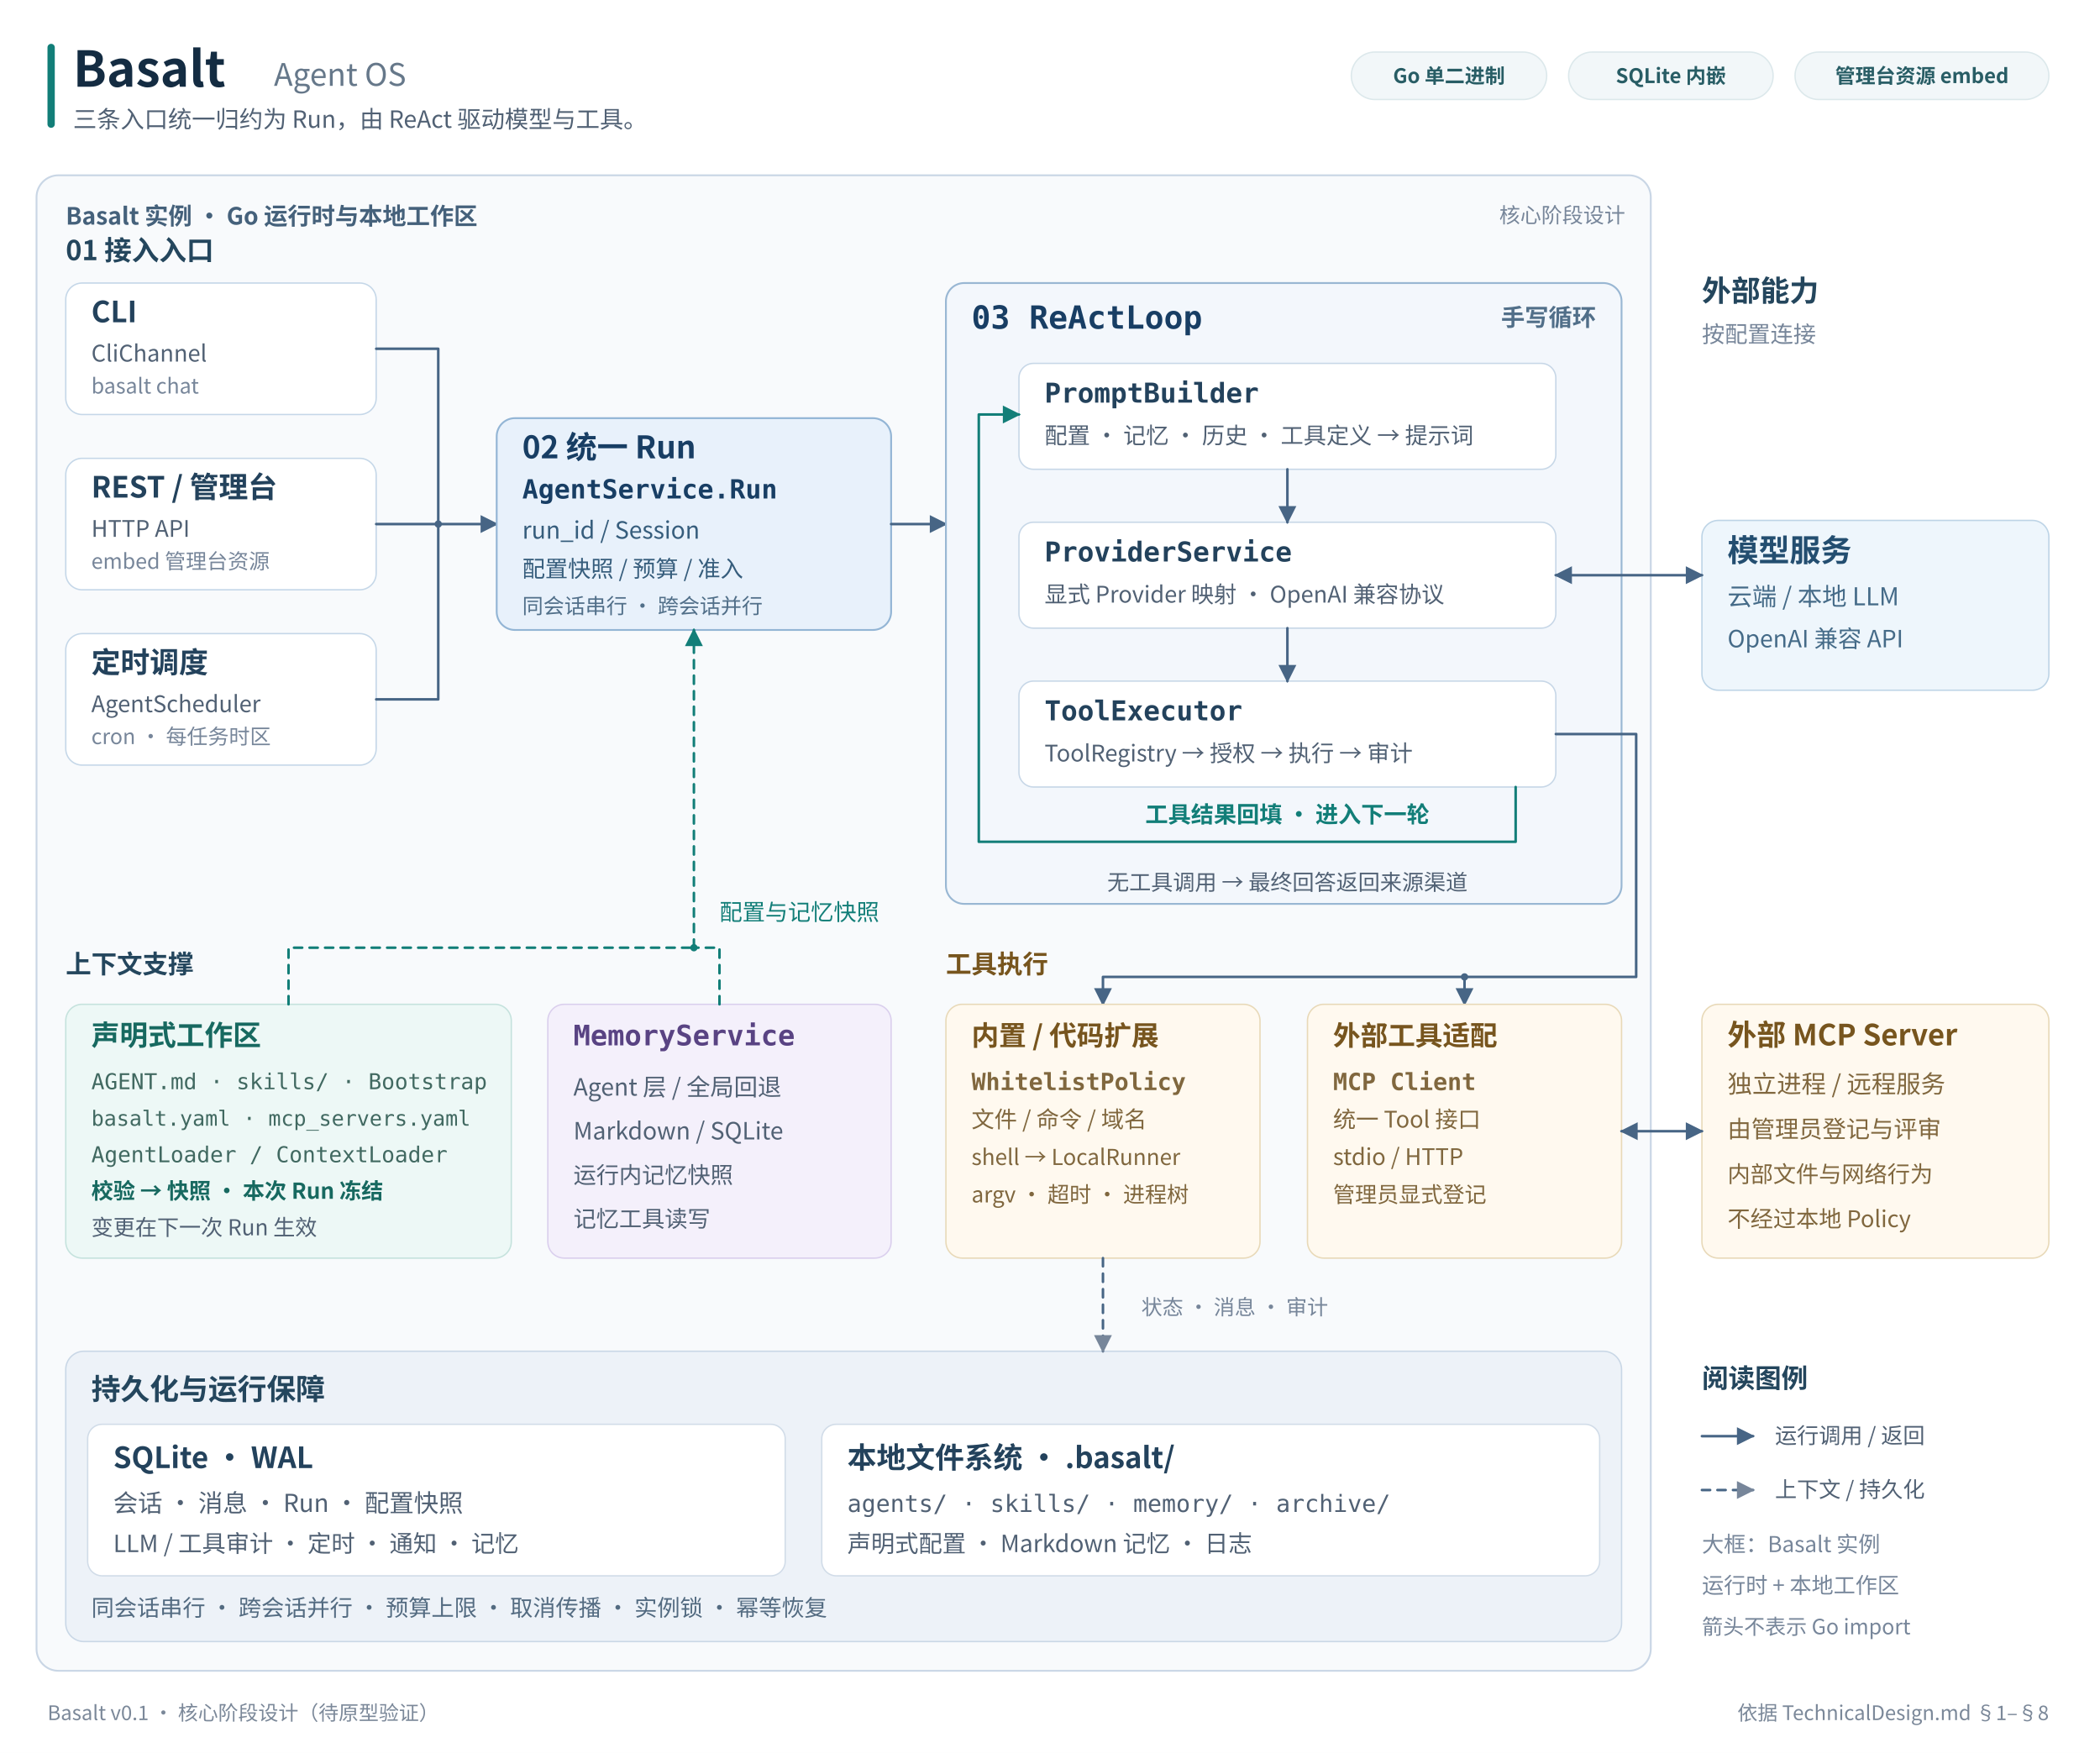
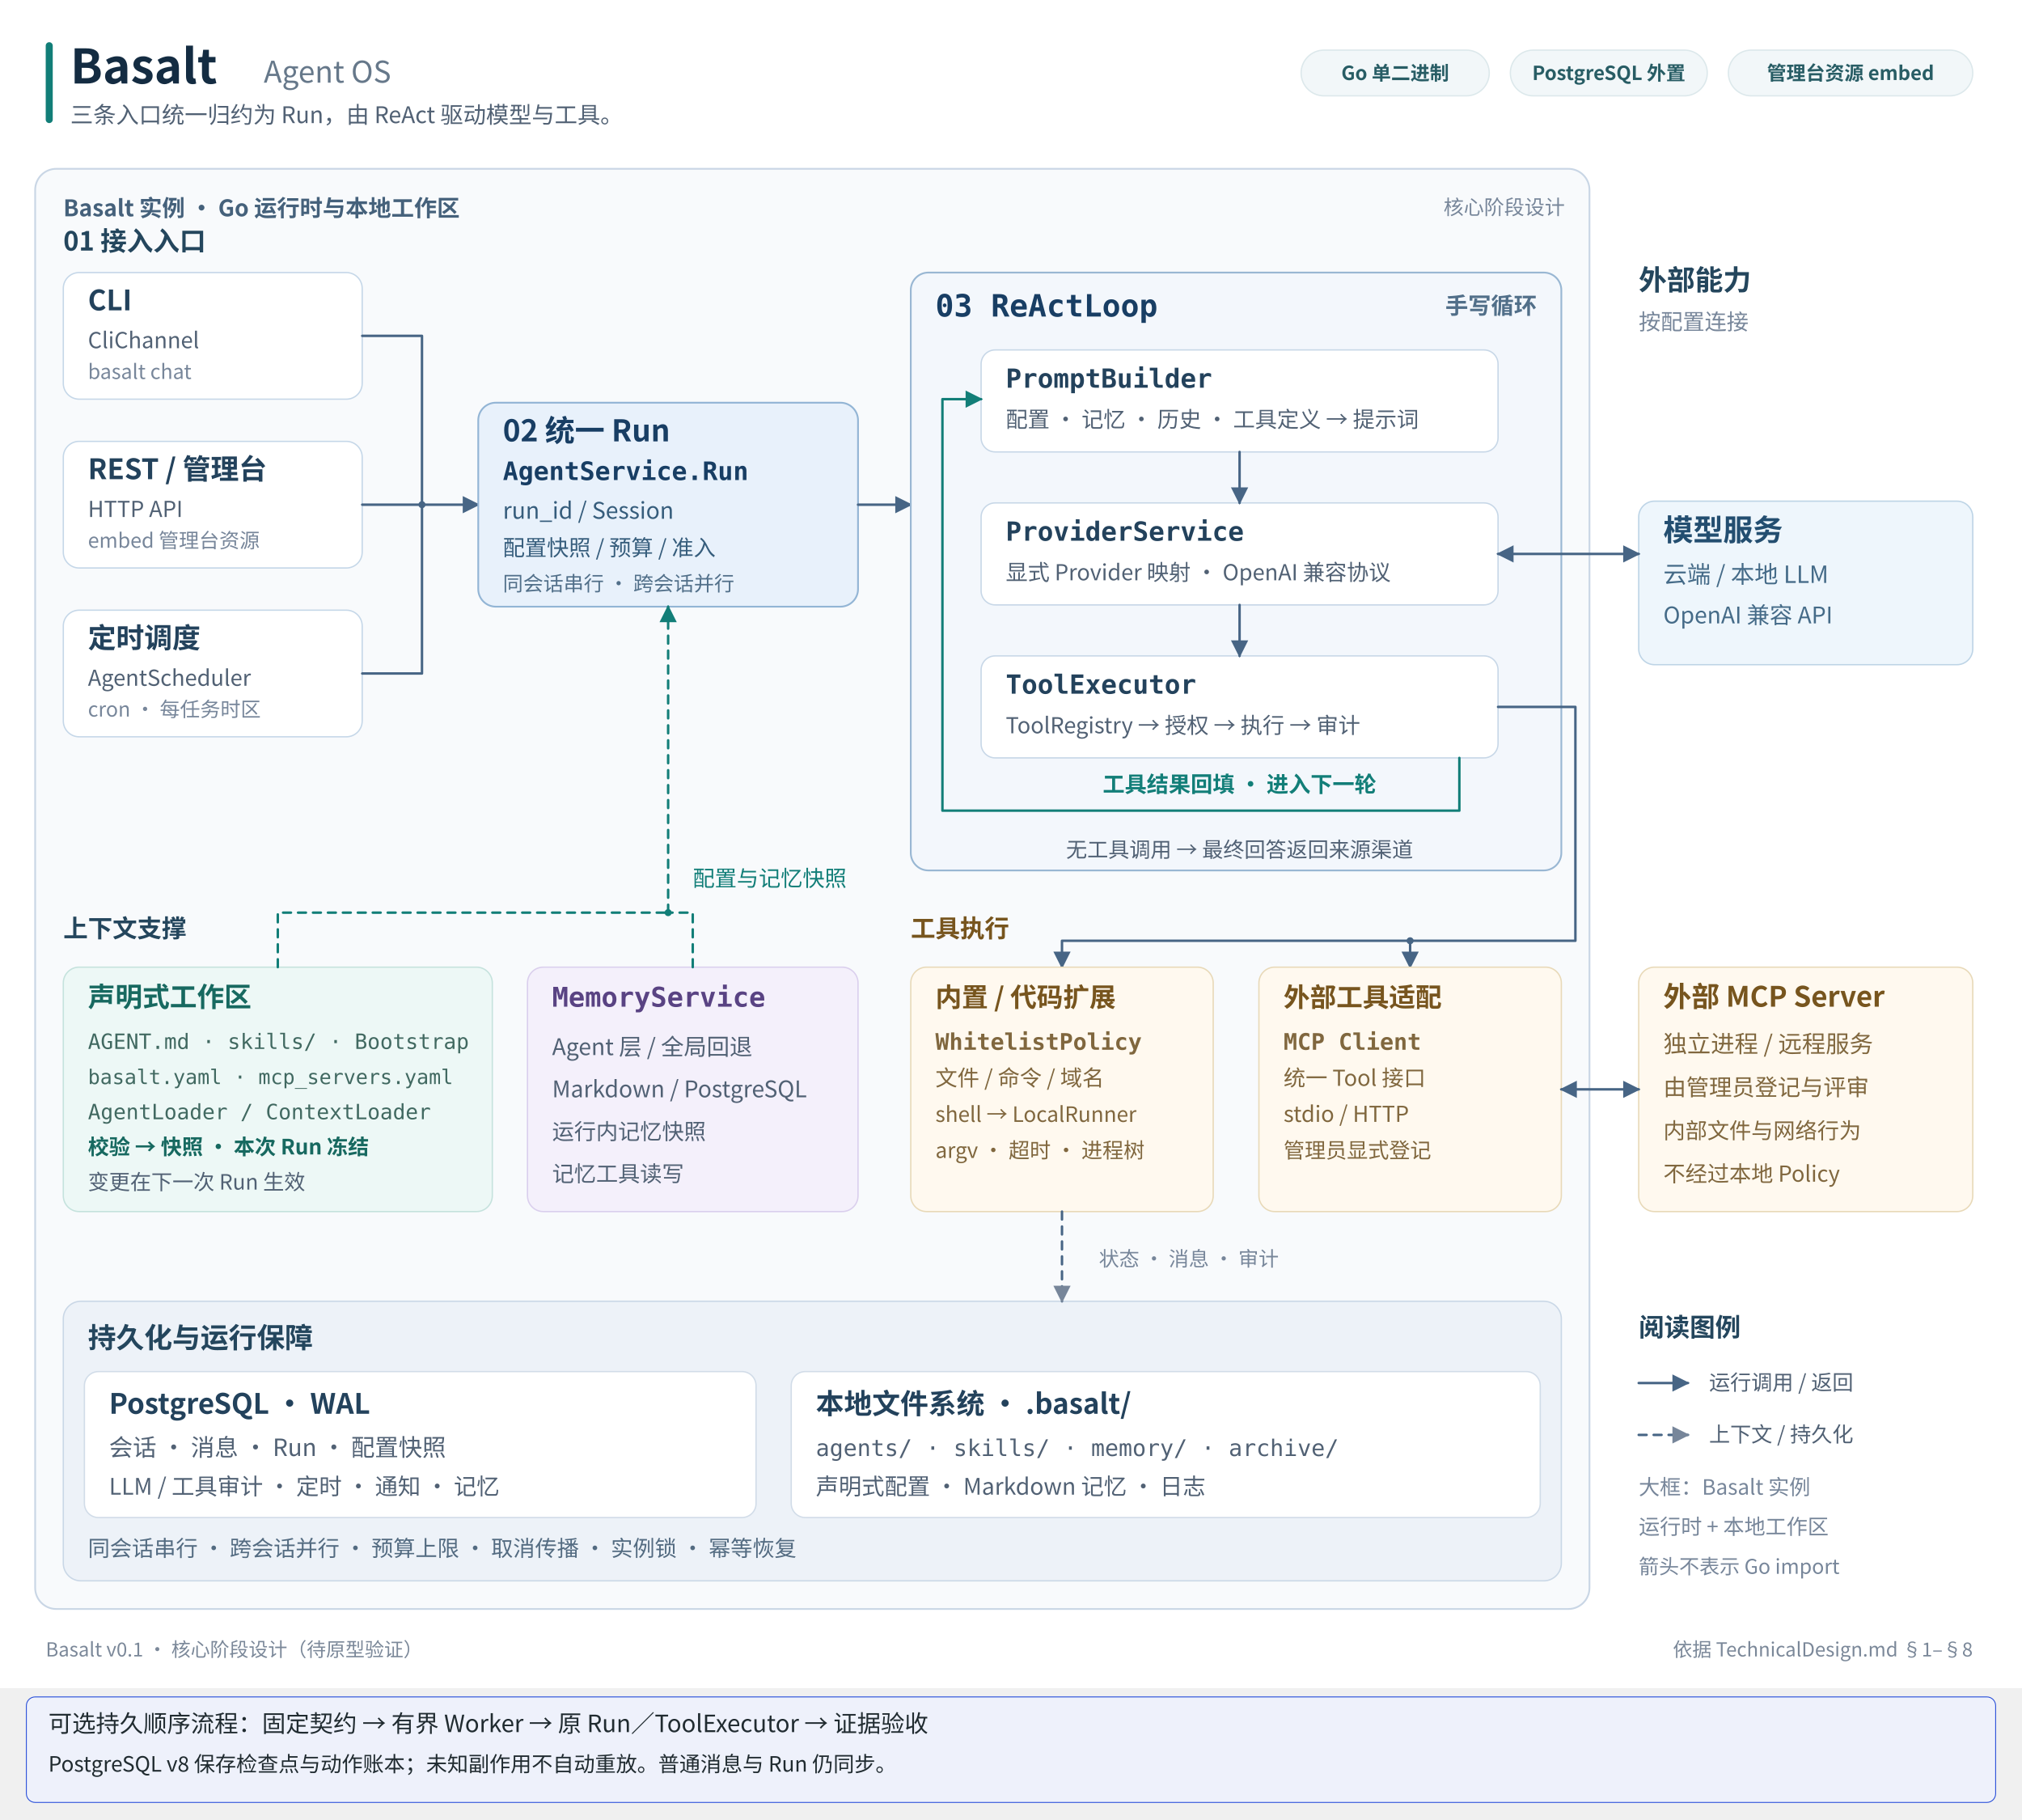
- <svg xmlns="http://www.w3.org/2000/svg" width="2300" height="1920" viewBox="0 0 2300 1920" role="img" aria-labelledby="title desc">
+ <svg xmlns="http://www.w3.org/2000/svg" width="2300" height="2070" viewBox="0 0 2300 2070" role="img" aria-labelledby="title desc">
  <defs>
    <marker id="arrow" viewBox="0 0 10 10" refX="9" refY="5" markerWidth="7" markerHeight="7" orient="auto-start-reverse">
      <path d="M 0 0 L 10 5 L 0 10 z" fill="#476585" />
    </marker>
    <marker id="arrow-muted" viewBox="0 0 10 10" refX="9" refY="5" markerWidth="7" markerHeight="7" orient="auto-start-reverse">
      <path d="M 0 0 L 10 5 L 0 10 z" fill="#77869a" />
    </marker>
    <marker id="arrow-teal" viewBox="0 0 10 10" refX="9" refY="5" markerWidth="7" markerHeight="7" orient="auto-start-reverse">
      <path d="M 0 0 L 10 5 L 0 10 z" fill="#127e78" />
    </marker>
  </defs>
  <style>text {font-family:"Microsoft YaHei","PingFang SC","Noto Sans CJK SC","Segoe UI",Arial,sans-serif;} .mono {font-family:Consolas,"SFMono-Regular",monospace;}</style>
  <rect x="0" y="0" width="2300" height="1920" rx="0" fill="#ffffff" stroke="none" stroke-width="1.5" />
  <rect x="52" y="48" width="8" height="92" rx="4" fill="#127e78" stroke="none" stroke-width="1.5" />
  <text x="80" y="95" font-size="54" fill="#142c42" font-weight="700">Basalt</text>
  <text x="300" y="94" font-size="34" fill="#66788a" font-weight="500">Agent OS</text>
  <text x="80" y="140" font-size="26" fill="#516174" font-weight="400">三条入口统一归约为 Run，由 ReAct 驱动模型与工具。</text>
  <rect x="1480" y="57" width="214" height="52" rx="26" fill="#f2f7f9" stroke="#dce8eb" stroke-width="1.5" />
  <text x="1587" y="91" font-size="22" fill="#285d65" font-weight="600" text-anchor="middle">Go 单二进制</text>
  <rect x="1718" y="57" width="224" height="52" rx="26" fill="#f2f7f9" stroke="#dce8eb" stroke-width="1.5" />
-   <text x="1830" y="91" font-size="22" fill="#285d65" font-weight="600" text-anchor="middle">SQLite 内嵌</text>
+   <text x="1830" y="91" font-size="22" fill="#285d65" font-weight="600" text-anchor="middle">PostgreSQL 外置</text>
  <rect x="1966" y="57" width="278" height="52" rx="26" fill="#f2f7f9" stroke="#dce8eb" stroke-width="1.5" />
  <text x="2105" y="91" font-size="22" fill="#285d65" font-weight="600" text-anchor="middle">管理台资源 embed</text>
  <g id="basalt-instance">
    <rect x="40" y="192" width="1768" height="1638" rx="24" fill="#f8fafc" stroke="#c9d6e5" stroke-width="2" />
    <text x="72" y="246" font-size="26" fill="#45617b" font-weight="600">Basalt 实例 · Go 运行时与本地工作区</text>
    <text x="1780" y="244" font-size="23" fill="#77869a" font-weight="400" text-anchor="end">核心阶段设计</text>
  </g>
  <g id="entrypoints">
    <text x="72" y="285" font-size="30" fill="#24465d" font-weight="700">01  接入入口</text>
    <rect x="72" y="310" width="340" height="144" rx="18" fill="#ffffff" stroke="#c5d7e8" stroke-width="1.5" />
    <text x="100" y="353" font-size="32" fill="#23425c" font-weight="700">CLI</text>
    <text x="100" y="396" font-size="25" fill="#516174" font-weight="400">CliChannel</text>
    <text x="100" y="431" font-size="23" fill="#77869a" font-weight="400">basalt chat</text>
    <rect x="72" y="502" width="340" height="144" rx="18" fill="#ffffff" stroke="#c5d7e8" stroke-width="1.5" />
    <text x="100" y="545" font-size="32" fill="#23425c" font-weight="700">REST / 管理台</text>
    <text x="100" y="588" font-size="25" fill="#516174" font-weight="400">HTTP API</text>
    <text x="100" y="623" font-size="23" fill="#77869a" font-weight="400">embed 管理台资源</text>
    <rect x="72" y="694" width="340" height="144" rx="18" fill="#ffffff" stroke="#c5d7e8" stroke-width="1.5" />
    <text x="100" y="737" font-size="32" fill="#23425c" font-weight="700">定时调度</text>
    <text x="100" y="780" font-size="25" fill="#516174" font-weight="400">AgentScheduler</text>
    <text x="100" y="815" font-size="23" fill="#77869a" font-weight="400">cron · 每任务时区</text>
    <path d="M 412 382 H 480 V 574" fill="none" stroke="#476585" stroke-width="2.8" stroke-linecap="round" stroke-linejoin="round" />
    <path d="M 412 766 H 480 V 574" fill="none" stroke="#476585" stroke-width="2.8" stroke-linecap="round" stroke-linejoin="round" />
    <path d="M 412 574 H 544" fill="none" stroke="#476585" stroke-width="2.8" stroke-linecap="round" stroke-linejoin="round" marker-end="url(#arrow)" />
    <circle cx="480" cy="574" r="4" fill="#476585" />
  </g>
  <g id="agent-service">
    <rect x="544" y="458" width="432" height="232" rx="20" fill="#e8f1fb" stroke="#93b5d5" stroke-width="2" />
    <text x="572" y="502" font-size="34" fill="#183e64" font-weight="700">02  统一 Run</text>
    <text x="572" y="546" font-size="29" fill="#183e64" font-weight="600" class="mono">AgentService.Run</text>
    <text x="572" y="590" font-size="26" fill="#365d7c" font-weight="400">run_id / Session</text>
    <text x="572" y="632" font-size="25" fill="#365d7c" font-weight="400">配置快照 / 预算 / 准入</text>
    <text x="572" y="672" font-size="23" fill="#516f89" font-weight="400">同会话串行 · 跨会话并行</text>
    <path d="M 976 574 H 1036" fill="none" stroke="#476585" stroke-width="2.8" stroke-linecap="round" stroke-linejoin="round" marker-end="url(#arrow)" />
  </g>
  <g id="react-loop">
    <rect x="1036" y="310" width="740" height="680" rx="20" fill="#f3f7fc" stroke="#99b7d3" stroke-width="2" />
    <text x="1064" y="360" font-size="35" fill="#183e64" font-weight="700" class="mono">03  ReActLoop</text>
    <text x="1748" y="357" font-size="26" fill="#516f89" font-weight="600" text-anchor="end">手写循环</text>
    <rect x="1116" y="398" width="588" height="116" rx="16" fill="#ffffff" stroke="#c7d7e7" stroke-width="1.5" />
    <text x="1144" y="441" font-size="30" fill="#23425c" font-weight="700" class="mono">PromptBuilder</text>
    <text x="1144" y="486" font-size="25" fill="#516174" font-weight="400">配置 · 记忆 · 历史 · 工具定义 → 提示词</text>
    <rect x="1116" y="572" width="588" height="116" rx="16" fill="#ffffff" stroke="#c7d7e7" stroke-width="1.5" />
    <text x="1144" y="615" font-size="30" fill="#23425c" font-weight="700" class="mono">ProviderService</text>
    <text x="1144" y="660" font-size="25" fill="#516174" font-weight="400">显式 Provider 映射 · OpenAI 兼容协议</text>
    <rect x="1116" y="746" width="588" height="116" rx="16" fill="#ffffff" stroke="#c7d7e7" stroke-width="1.5" />
    <text x="1144" y="789" font-size="30" fill="#23425c" font-weight="700" class="mono">ToolExecutor</text>
    <text x="1144" y="834" font-size="25" fill="#516174" font-weight="400">ToolRegistry → 授权 → 执行 → 审计</text>
    <path d="M 1410 514 V 572" fill="none" stroke="#476585" stroke-width="2.8" stroke-linecap="round" stroke-linejoin="round" marker-end="url(#arrow)" />
    <path d="M 1410 688 V 746" fill="none" stroke="#476585" stroke-width="2.8" stroke-linecap="round" stroke-linejoin="round" marker-end="url(#arrow)" />
    <path d="M 1660 862 V 922 H 1072 V 454 H 1116" fill="none" stroke="#127e78" stroke-width="2.8" stroke-linecap="round" stroke-linejoin="round" marker-end="url(#arrow-teal)" />
    <text x="1410" y="901" font-size="25" fill="#127e78" font-weight="600" text-anchor="middle">工具结果回填 · 进入下一轮</text>
    <text x="1410" y="975" font-size="24" fill="#516174" font-weight="400" text-anchor="middle">无工具调用 → 最终回答返回来源渠道</text>
  </g>
  <g id="context-support">
    <text x="72" y="1066" font-size="28" fill="#24465d" font-weight="700">上下文支撑</text>
    <rect x="72" y="1100" width="488" height="278" rx="18" fill="#edf8f6" stroke="#c5e2dd" stroke-width="1.5" />
    <text x="100" y="1145" font-size="31" fill="#176960" font-weight="700">声明式工作区</text>
    <text x="100" y="1193" font-size="24" fill="#416961" font-weight="500" class="mono">AGENT.md · skills/ · Bootstrap</text>
    <text x="100" y="1233" font-size="23" fill="#416961" font-weight="400" class="mono">basalt.yaml · mcp_servers.yaml</text>
    <text x="100" y="1273" font-size="24" fill="#416961" font-weight="500" class="mono">AgentLoader / ContextLoader</text>
    <text x="100" y="1313" font-size="24" fill="#176960" font-weight="600">校验 → 快照 · 本次 Run 冻结</text>
    <text x="100" y="1353" font-size="24" fill="#516174" font-weight="400">变更在下一次 Run 生效</text>
    <rect x="600" y="1100" width="376" height="278" rx="18" fill="#f4f0fb" stroke="#dacfed" stroke-width="1.5" />
    <text x="628" y="1145" font-size="31" fill="#594383" font-weight="600" class="mono">MemoryService</text>
    <text x="628" y="1200" font-size="26" fill="#516174" font-weight="400">Agent 层 / 全局回退</text>
-     <text x="628" y="1248" font-size="26" fill="#516174" font-weight="400">Markdown / SQLite</text>
+     <text x="628" y="1248" font-size="26" fill="#516174" font-weight="400">Markdown / PostgreSQL</text>
    <text x="628" y="1296" font-size="25" fill="#516174" font-weight="400">运行内记忆快照</text>
    <text x="628" y="1344" font-size="25" fill="#516174" font-weight="400">记忆工具读写</text>
    <path d="M 316 1100 V 1038 H 760" fill="none" stroke="#127e78" stroke-width="2.8" stroke-linecap="round" stroke-linejoin="round" stroke-dasharray="9 8" />
    <path d="M 788 1100 V 1038 H 760" fill="none" stroke="#127e78" stroke-width="2.8" stroke-linecap="round" stroke-linejoin="round" stroke-dasharray="9 8" />
    <path d="M 760 1038 V 690" fill="none" stroke="#127e78" stroke-width="2.8" stroke-linecap="round" stroke-linejoin="round" stroke-dasharray="9 8" marker-end="url(#arrow-teal)" />
    <circle cx="760" cy="1038" r="4" fill="#127e78" />
    <text x="788" y="1008" font-size="25" fill="#127e78" font-weight="500">配置与记忆快照</text>
  </g>
  <g id="tool-dispatch">
    <text x="1036" y="1066" font-size="28" fill="#77551e" font-weight="700">工具执行</text>
    <path d="M 1704 804 H 1792 V 1070 H 1208 V 1100" fill="none" stroke="#476585" stroke-width="2.8" stroke-linecap="round" stroke-linejoin="round" marker-end="url(#arrow)" />
    <path d="M 1604 1070 V 1100" fill="none" stroke="#476585" stroke-width="2.8" stroke-linecap="round" stroke-linejoin="round" marker-end="url(#arrow)" />
    <circle cx="1604" cy="1070" r="4" fill="#476585" />
    <rect x="1036" y="1100" width="344" height="278" rx="18" fill="#fff9ef" stroke="#e8d9b8" stroke-width="1.5" />
    <text x="1064" y="1145" font-size="30" fill="#77551e" font-weight="700">内置 / 代码扩展</text>
    <text x="1064" y="1194" font-size="26" fill="#80673e" font-weight="600" class="mono">WhitelistPolicy</text>
    <text x="1064" y="1235" font-size="25" fill="#80673e" font-weight="400">文件 / 命令 / 域名</text>
    <text x="1064" y="1276" font-size="24" fill="#80673e" font-weight="400">shell → LocalRunner</text>
    <text x="1064" y="1317" font-size="24" fill="#80673e" font-weight="400">argv · 超时 · 进程树</text>
    <rect x="1432" y="1100" width="344" height="278" rx="18" fill="#fff9ef" stroke="#e8d9b8" stroke-width="1.5" />
    <text x="1460" y="1145" font-size="30" fill="#77551e" font-weight="700">外部工具适配</text>
    <text x="1460" y="1194" font-size="26" fill="#80673e" font-weight="600" class="mono">MCP Client</text>
    <text x="1460" y="1235" font-size="25" fill="#80673e" font-weight="400">统一 Tool 接口</text>
    <text x="1460" y="1276" font-size="25" fill="#80673e" font-weight="400">stdio / HTTP</text>
    <text x="1460" y="1317" font-size="24" fill="#80673e" font-weight="400">管理员显式登记</text>
  </g>
  <g id="external-connections">
    <text x="1864" y="330" font-size="32" fill="#24465d" font-weight="700">外部能力</text>
    <text x="1864" y="375" font-size="25" fill="#77869a" font-weight="400">按配置连接</text>
    <rect x="1864" y="570" width="380" height="186" rx="18" fill="#eef6fc" stroke="#bdd4e6" stroke-width="1.5" />
    <text x="1892" y="615" font-size="34" fill="#234e70" font-weight="700">模型服务</text>
    <text x="1892" y="663" font-size="27" fill="#456b88" font-weight="400">云端 / 本地 LLM</text>
    <text x="1892" y="709" font-size="26" fill="#456b88" font-weight="400">OpenAI 兼容 API</text>
    <path d="M 1704 630 H 1864" fill="none" stroke="#476585" stroke-width="2.8" stroke-linecap="round" stroke-linejoin="round" marker-end="url(#arrow)" marker-start="url(#arrow)" />
    <rect x="1864" y="1100" width="380" height="278" rx="18" fill="#fff9ef" stroke="#e8d9b8" stroke-width="1.5" />
    <text x="1892" y="1145" font-size="32" fill="#77551e" font-weight="700">外部 MCP Server</text>
    <text x="1892" y="1197" font-size="27" fill="#80673e" font-weight="400">独立进程 / 远程服务</text>
    <text x="1892" y="1246" font-size="26" fill="#80673e" font-weight="400">由管理员登记与评审</text>
    <text x="1892" y="1295" font-size="25" fill="#80673e" font-weight="400">内部文件与网络行为</text>
    <text x="1892" y="1344" font-size="25" fill="#80673e" font-weight="400">不经过本地 Policy</text>
    <path d="M 1776 1239 H 1864" fill="none" stroke="#476585" stroke-width="2.8" stroke-linecap="round" stroke-linejoin="round" marker-end="url(#arrow)" marker-start="url(#arrow)" />
  </g>
  <g id="persistence">
    <rect x="72" y="1480" width="1704" height="318" rx="20" fill="#edf2f8" stroke="#c9d7e6" stroke-width="1.5" />
    <text x="100" y="1533" font-size="32" fill="#24465d" font-weight="700">持久化与运行保障</text>
    <rect x="96" y="1560" width="764" height="166" rx="16" fill="#ffffff" stroke="#d1dce8" stroke-width="1.5" />
-     <text x="124" y="1608" font-size="32" fill="#23425c" font-weight="700">SQLite · WAL</text>
+     <text x="124" y="1608" font-size="32" fill="#23425c" font-weight="700">PostgreSQL · WAL</text>
    <text x="124" y="1656" font-size="27" fill="#516174" font-weight="400">会话 · 消息 · Run · 配置快照</text>
    <text x="124" y="1700" font-size="26" fill="#516174" font-weight="400">LLM / 工具审计 · 定时 · 通知 · 记忆</text>
    <rect x="900" y="1560" width="852" height="166" rx="16" fill="#ffffff" stroke="#d1dce8" stroke-width="1.5" />
    <text x="928" y="1608" font-size="32" fill="#23425c" font-weight="700">本地文件系统 · .basalt/</text>
    <text x="928" y="1656" font-size="26" fill="#516174" font-weight="400" class="mono">agents/ · skills/ · memory/ · archive/</text>
    <text x="928" y="1700" font-size="26" fill="#516174" font-weight="400">声明式配置 · Markdown 记忆 · 日志</text>
    <text x="100" y="1770" font-size="25" fill="#536b81" font-weight="400">同会话串行 · 跨会话并行 · 预算上限 · 取消传播 · 实例锁 · 幂等恢复</text>
    <path d="M 1208 1378 V 1480" fill="none" stroke="#476585" stroke-width="2.8" stroke-linecap="round" stroke-linejoin="round" stroke-dasharray="9 8" marker-end="url(#arrow-muted)" />
    <text x="1250" y="1440" font-size="23" fill="#77869a" font-weight="400">状态 · 消息 · 审计</text>
  </g>
  <g id="legend">
    <text x="1864" y="1520" font-size="29" fill="#24465d" font-weight="600">阅读图例</text>
    <path d="M 1864 1573 H 1920" fill="none" stroke="#476585" stroke-width="2.8" stroke-linecap="round" stroke-linejoin="round" marker-end="url(#arrow)" />
    <text x="1944" y="1581" font-size="24" fill="#516174" font-weight="400">运行调用 / 返回</text>
    <path d="M 1864 1632 H 1920" fill="none" stroke="#476585" stroke-width="2.8" stroke-linecap="round" stroke-linejoin="round" stroke-dasharray="9 8" marker-end="url(#arrow-muted)" />
    <text x="1944" y="1640" font-size="24" fill="#516174" font-weight="400">上下文 / 持久化</text>
    <text x="1864" y="1700" font-size="24" fill="#77869a" font-weight="400">大框：Basalt 实例</text>
    <text x="1864" y="1745" font-size="24" fill="#77869a" font-weight="400">运行时 + 本地工作区</text>
    <text x="1864" y="1790" font-size="23" fill="#77869a" font-weight="400">箭头不表示 Go import</text>
  </g>
  <text x="52" y="1884" font-size="22" fill="#7b8899" font-weight="400">Basalt v0.1 · 核心阶段设计（待原型验证）</text>
  <text x="2244" y="1884" font-size="22" fill="#7b8899" font-weight="400" text-anchor="end">依据 TechnicalDesign.md §1–§8</text>
+   <g id="us19-flow" font-family="Microsoft YaHei, sans-serif">
+     <rect x="30" y="1930" width="2240" height="120" rx="10" fill="#eef1fb" stroke="#244bd8" />
+     <text x="55" y="1970" font-size="27" fill="#202b30">可选持久顺序流程：固定契约 → 有界 Worker → 原 Run／ToolExecutor → 证据验收</text>
+     <text x="55" y="2015" font-size="24" fill="#202b30">PostgreSQL v8 保存检查点与动作账本；未知副作用不自动重放。普通消息与 Run 仍同步。</text>
+   </g>
</svg>
